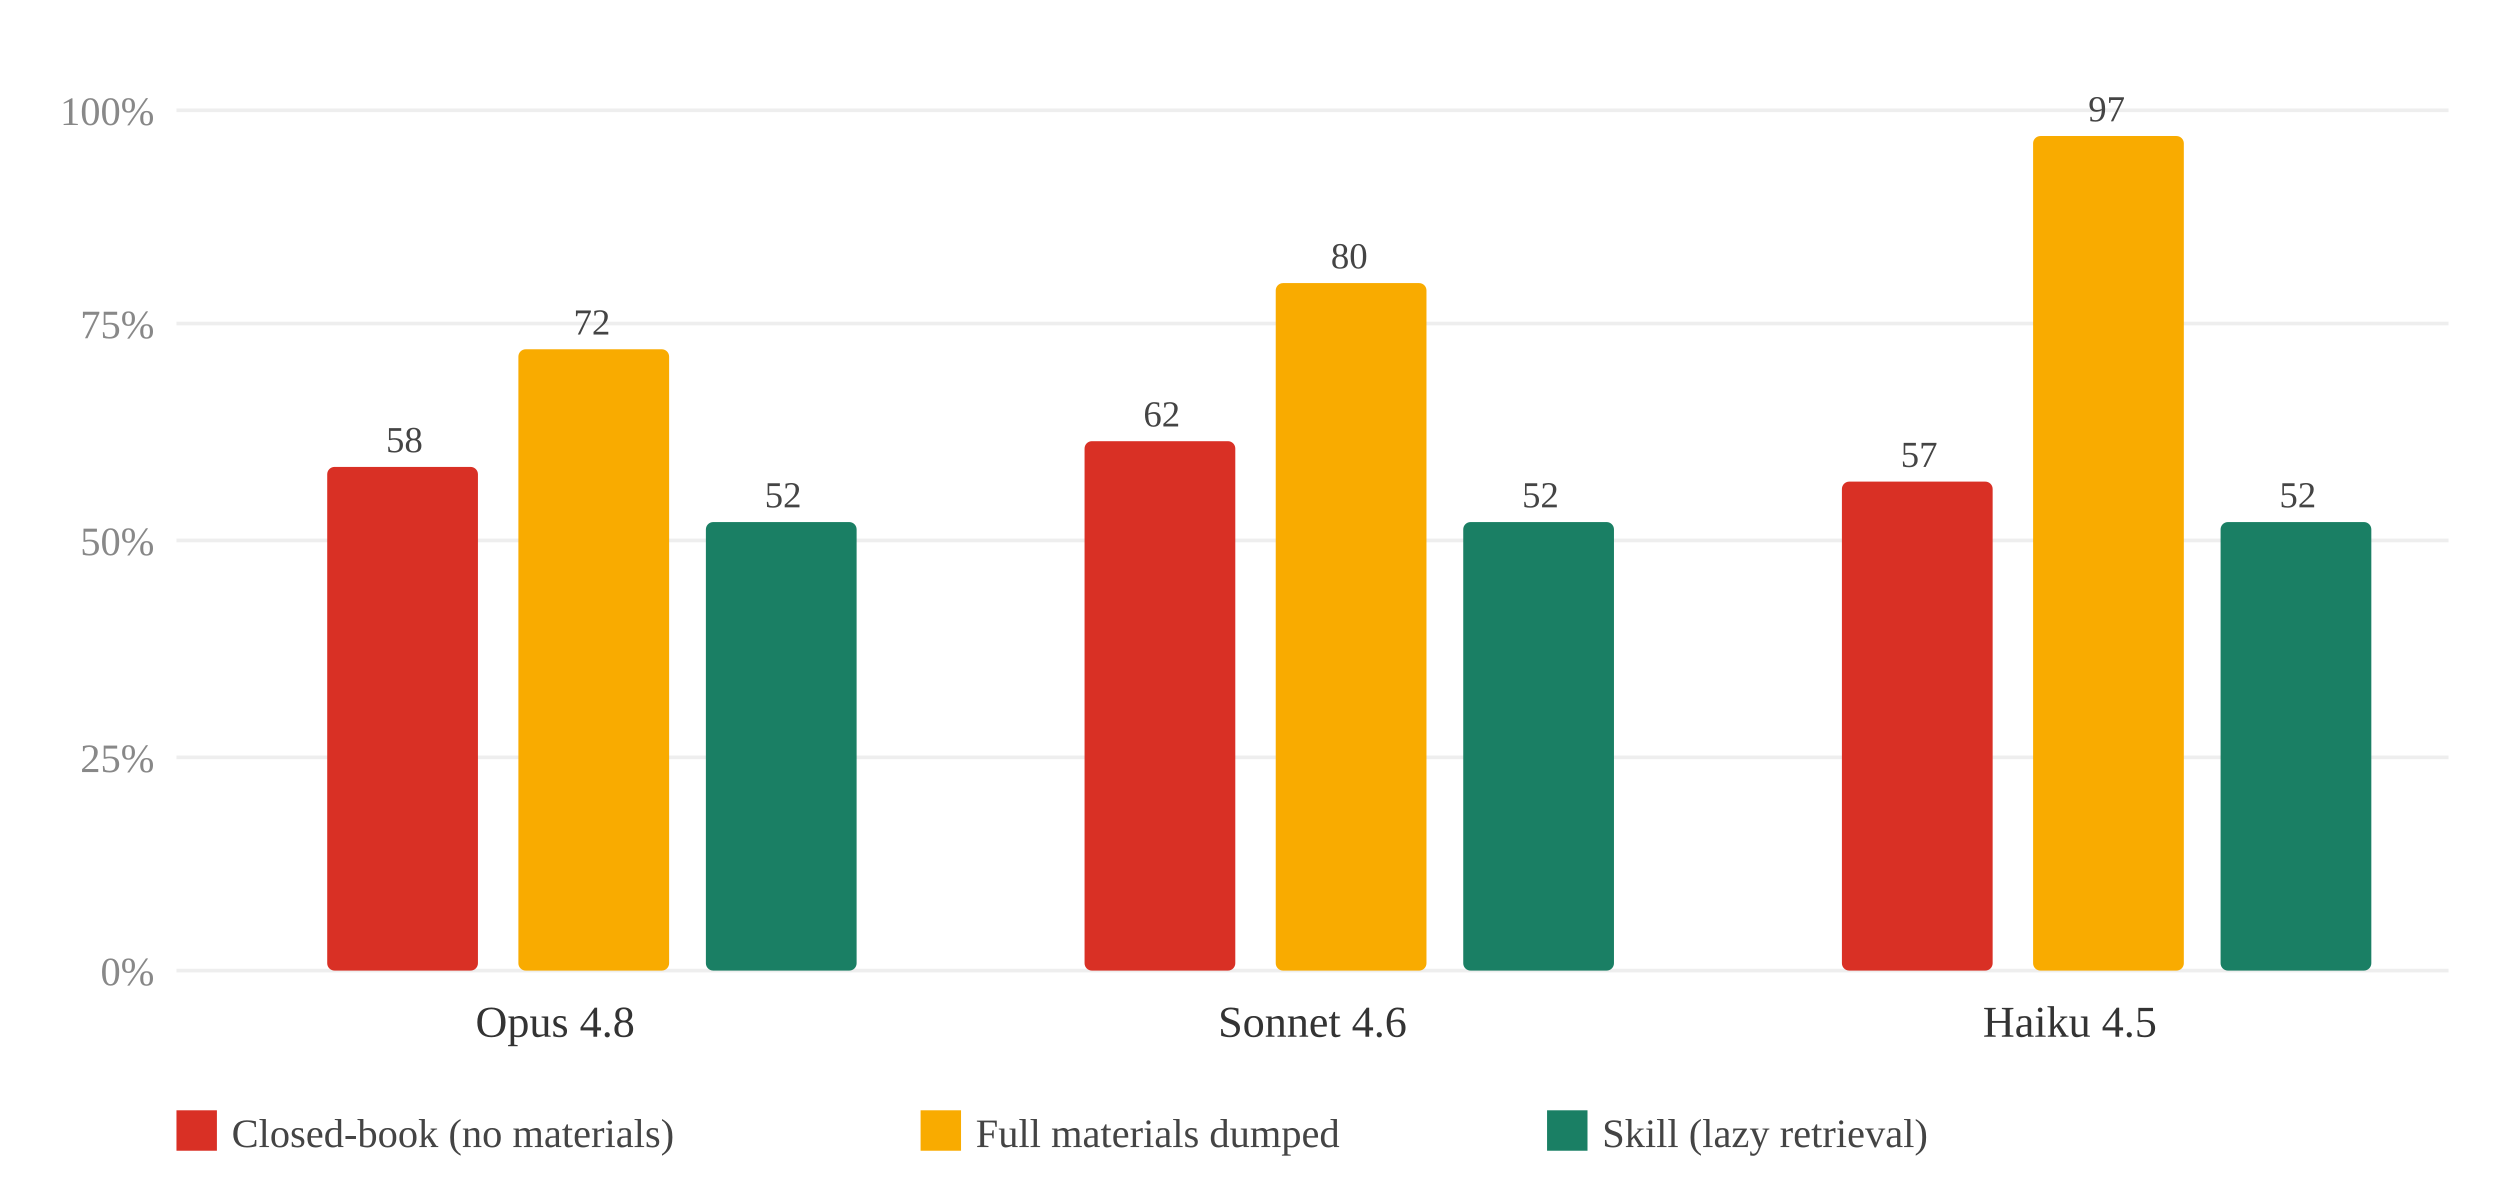
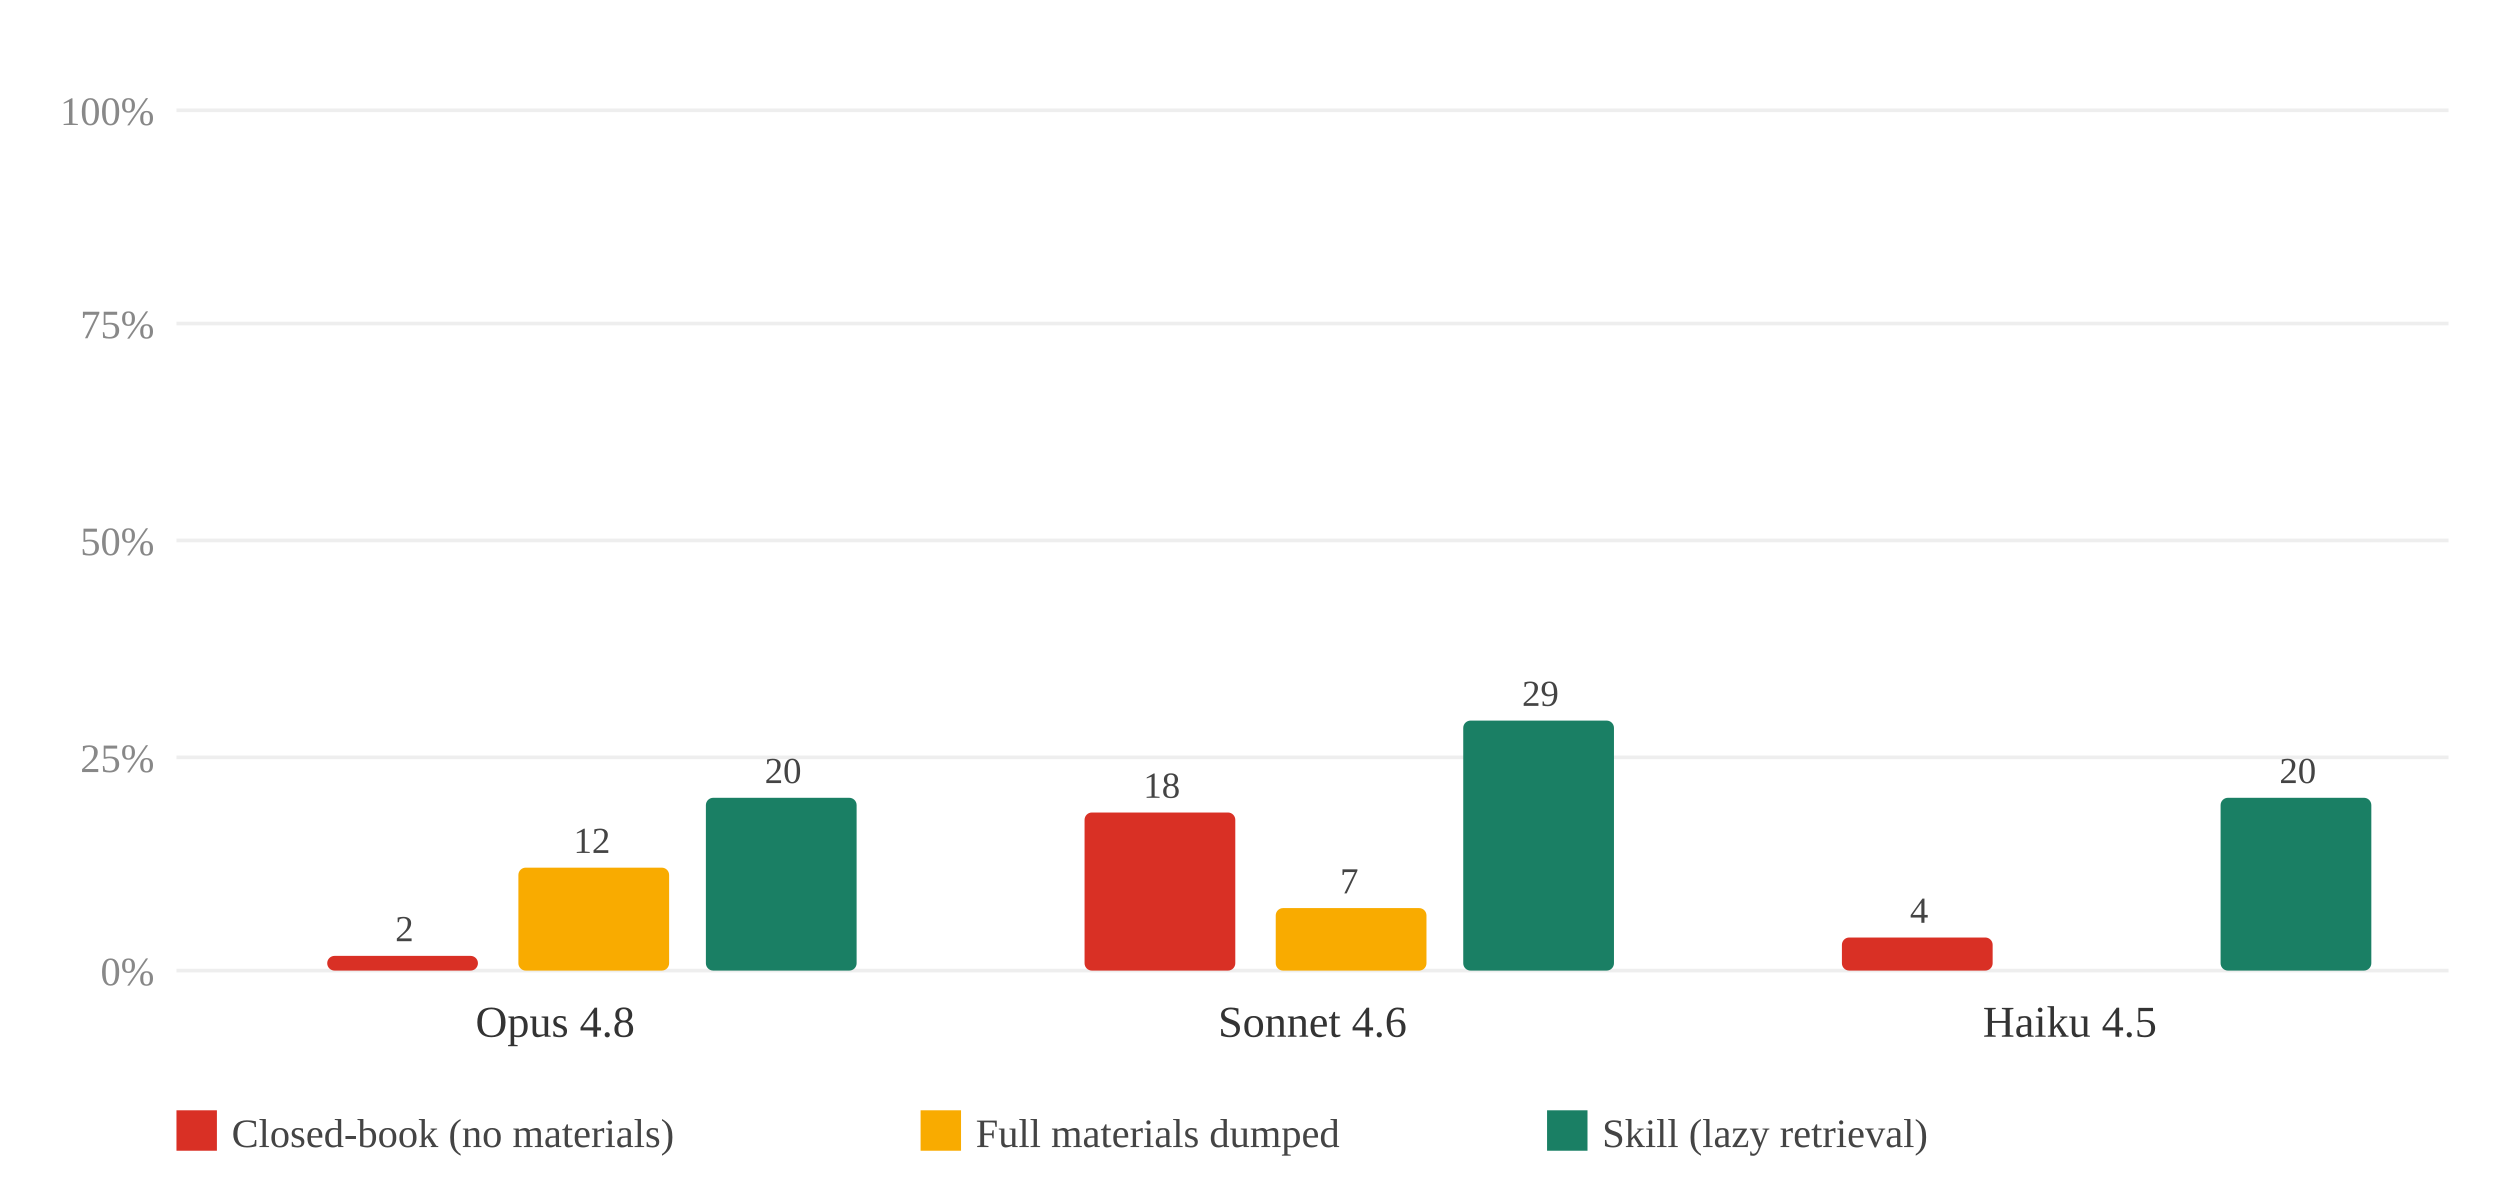
<svg xmlns="http://www.w3.org/2000/svg" viewBox="0 0 680 320" role="img">
  <line x1="48" y1="264" x2="666" y2="264" stroke="#eee" />
  <text x="42" y="268" font-size="11" fill="#888" text-anchor="end">0%</text>
  <line x1="48" y1="206" x2="666" y2="206" stroke="#eee" />
  <text x="42" y="210" font-size="11" fill="#888" text-anchor="end">25%</text>
  <line x1="48" y1="147" x2="666" y2="147" stroke="#eee" />
  <text x="42" y="151" font-size="11" fill="#888" text-anchor="end">50%</text>
  <line x1="48" y1="88" x2="666" y2="88" stroke="#eee" />
  <text x="42" y="92" font-size="11" fill="#888" text-anchor="end">75%</text>
  <line x1="48" y1="30" x2="666" y2="30" stroke="#eee" />
  <text x="42" y="34" font-size="11" fill="#888" text-anchor="end">100%</text>
-   <rect x="89" y="127" width="41" height="137" fill="#d93025" rx="2" />
-   <text x="110" y="123" font-size="10" fill="#444" text-anchor="middle">58</text>
-   <rect x="141" y="95" width="41" height="169" fill="#f9ab00" rx="2" />
-   <text x="161" y="91" font-size="10" fill="#444" text-anchor="middle">72</text>
-   <rect x="192" y="142" width="41" height="122" fill="#1a7f64" rx="2" />
-   <text x="213" y="138" font-size="10" fill="#444" text-anchor="middle">52</text>
+   <rect x="89" y="260" width="41" height="4" fill="#d93025" rx="2" />
+   <text x="110" y="256" font-size="10" fill="#444" text-anchor="middle">2</text>
+   <rect x="141" y="236" width="41" height="28" fill="#f9ab00" rx="2" />
+   <text x="161" y="232" font-size="10" fill="#444" text-anchor="middle">12</text>
+   <rect x="192" y="217" width="41" height="47" fill="#1a7f64" rx="2" />
+   <text x="213" y="213" font-size="10" fill="#444" text-anchor="middle">20</text>
  <text x="151" y="282" font-size="12" fill="#333" text-anchor="middle">Opus 4.8</text>
-   <rect x="295" y="120" width="41" height="144" fill="#d93025" rx="2" />
-   <text x="316" y="116" font-size="10" fill="#444" text-anchor="middle">62</text>
-   <rect x="347" y="77" width="41" height="187" fill="#f9ab00" rx="2" />
-   <text x="367" y="73" font-size="10" fill="#444" text-anchor="middle">80</text>
-   <rect x="398" y="142" width="41" height="122" fill="#1a7f64" rx="2" />
-   <text x="419" y="138" font-size="10" fill="#444" text-anchor="middle">52</text>
+   <rect x="295" y="221" width="41" height="43" fill="#d93025" rx="2" />
+   <text x="316" y="217" font-size="10" fill="#444" text-anchor="middle">18</text>
+   <rect x="347" y="247" width="41" height="17" fill="#f9ab00" rx="2" />
+   <text x="367" y="243" font-size="10" fill="#444" text-anchor="middle">7</text>
+   <rect x="398" y="196" width="41" height="68" fill="#1a7f64" rx="2" />
+   <text x="419" y="192" font-size="10" fill="#444" text-anchor="middle">29</text>
  <text x="357" y="282" font-size="12" fill="#333" text-anchor="middle">Sonnet 4.6</text>
-   <rect x="501" y="131" width="41" height="133" fill="#d93025" rx="2" />
-   <text x="522" y="127" font-size="10" fill="#444" text-anchor="middle">57</text>
-   <rect x="553" y="37" width="41" height="227" fill="#f9ab00" rx="2" />
-   <text x="573" y="33" font-size="10" fill="#444" text-anchor="middle">97</text>
-   <rect x="604" y="142" width="41" height="122" fill="#1a7f64" rx="2" />
-   <text x="625" y="138" font-size="10" fill="#444" text-anchor="middle">52</text>
+   <rect x="501" y="255" width="41" height="9" fill="#d93025" rx="2" />
+   <text x="522" y="251" font-size="10" fill="#444" text-anchor="middle">4</text>
+   <rect x="604" y="217" width="41" height="47" fill="#1a7f64" rx="2" />
+   <text x="625" y="213" font-size="10" fill="#444" text-anchor="middle">20</text>
  <text x="563" y="282" font-size="12" fill="#333" text-anchor="middle">Haiku 4.5</text>
  <rect x="48" y="302" width="11" height="11" fill="#d93025" />
  <text x="63" y="312" font-size="11" fill="#444">Closed-book (no materials)</text>
  <rect x="250.4" y="302" width="11" height="11" fill="#f9ab00" />
  <text x="265.4" y="312" font-size="11" fill="#444">Full materials dumped</text>
  <rect x="420.8" y="302" width="11" height="11" fill="#1a7f64" />
  <text x="435.8" y="312" font-size="11" fill="#444">Skill (lazy retrieval)</text>
</svg>
